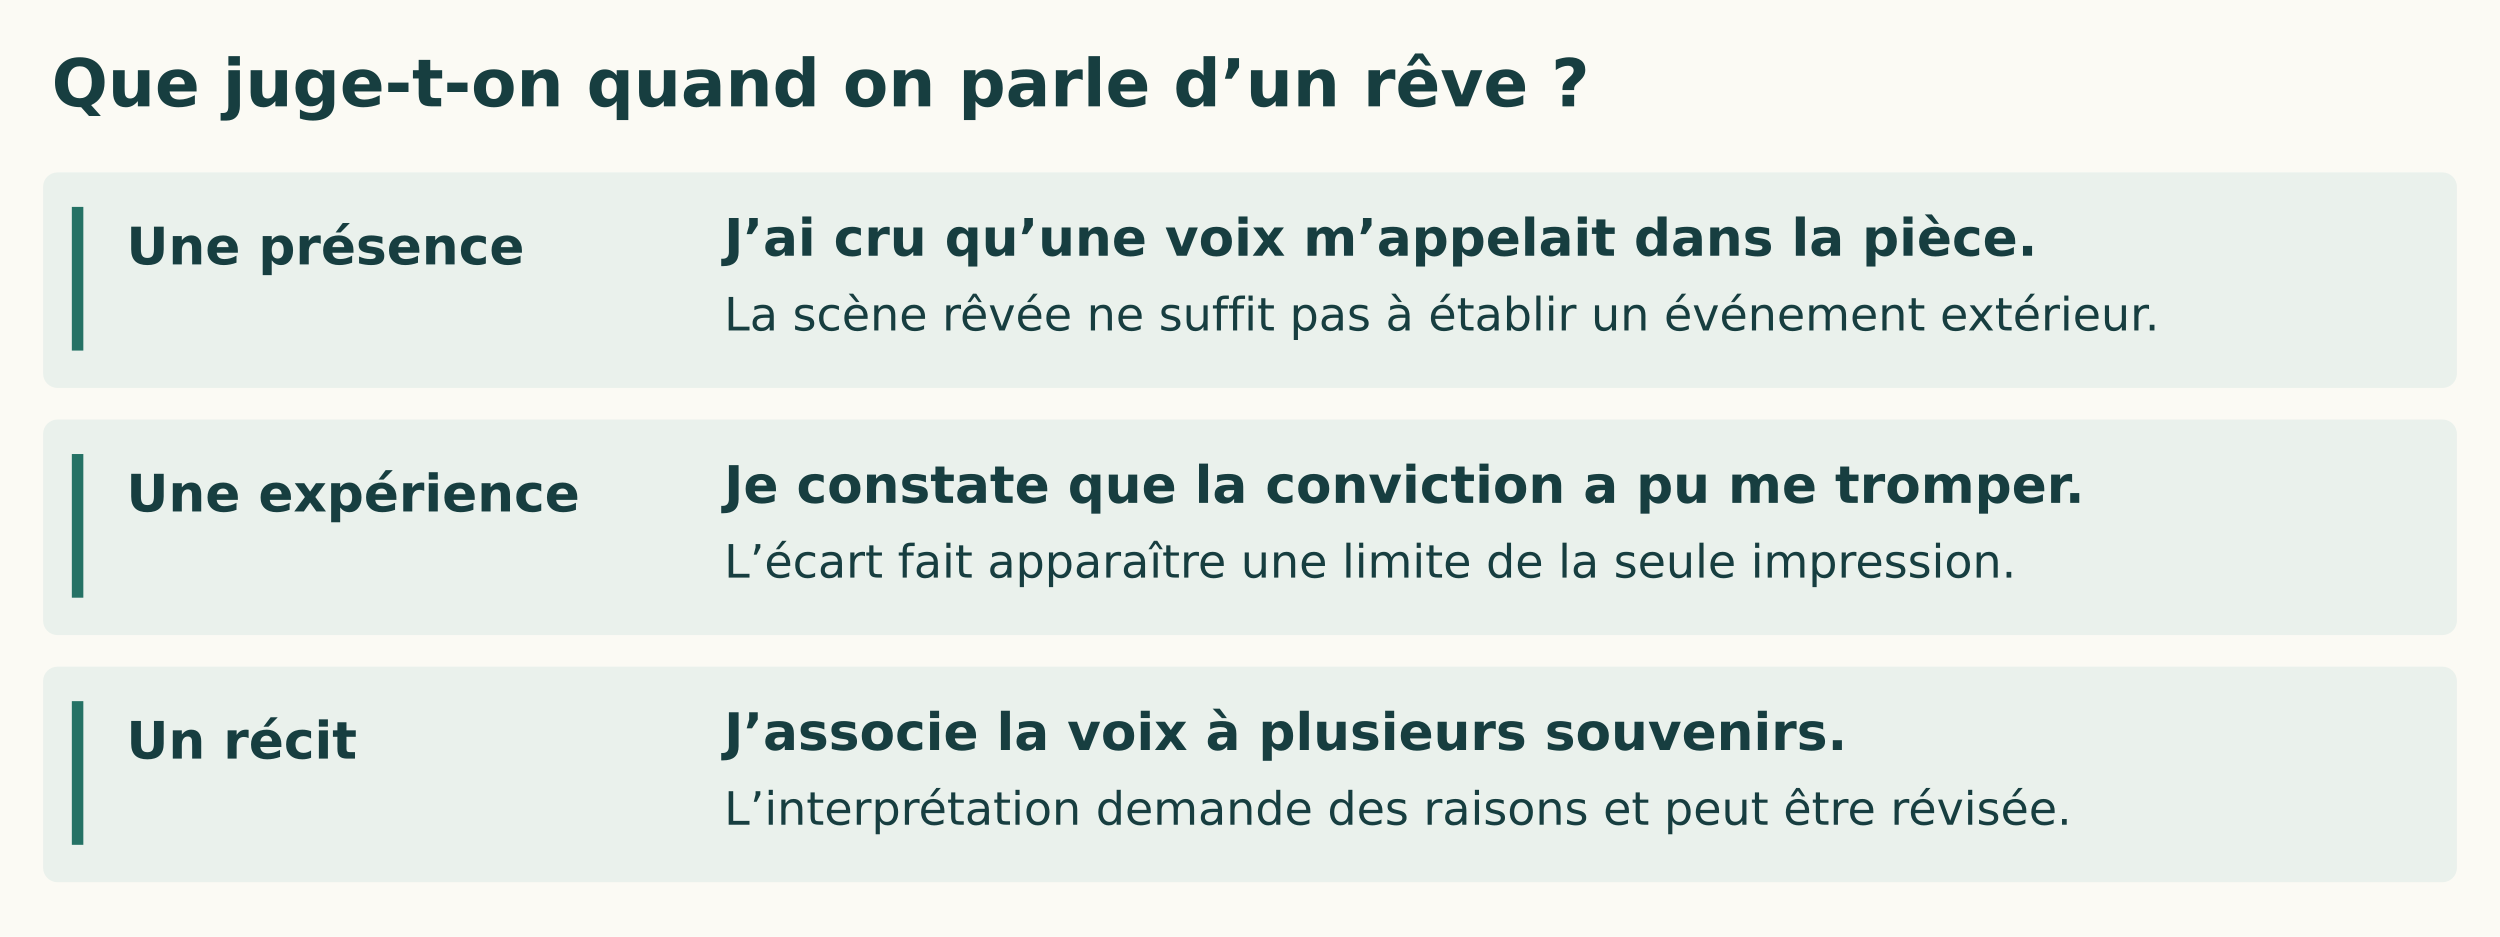
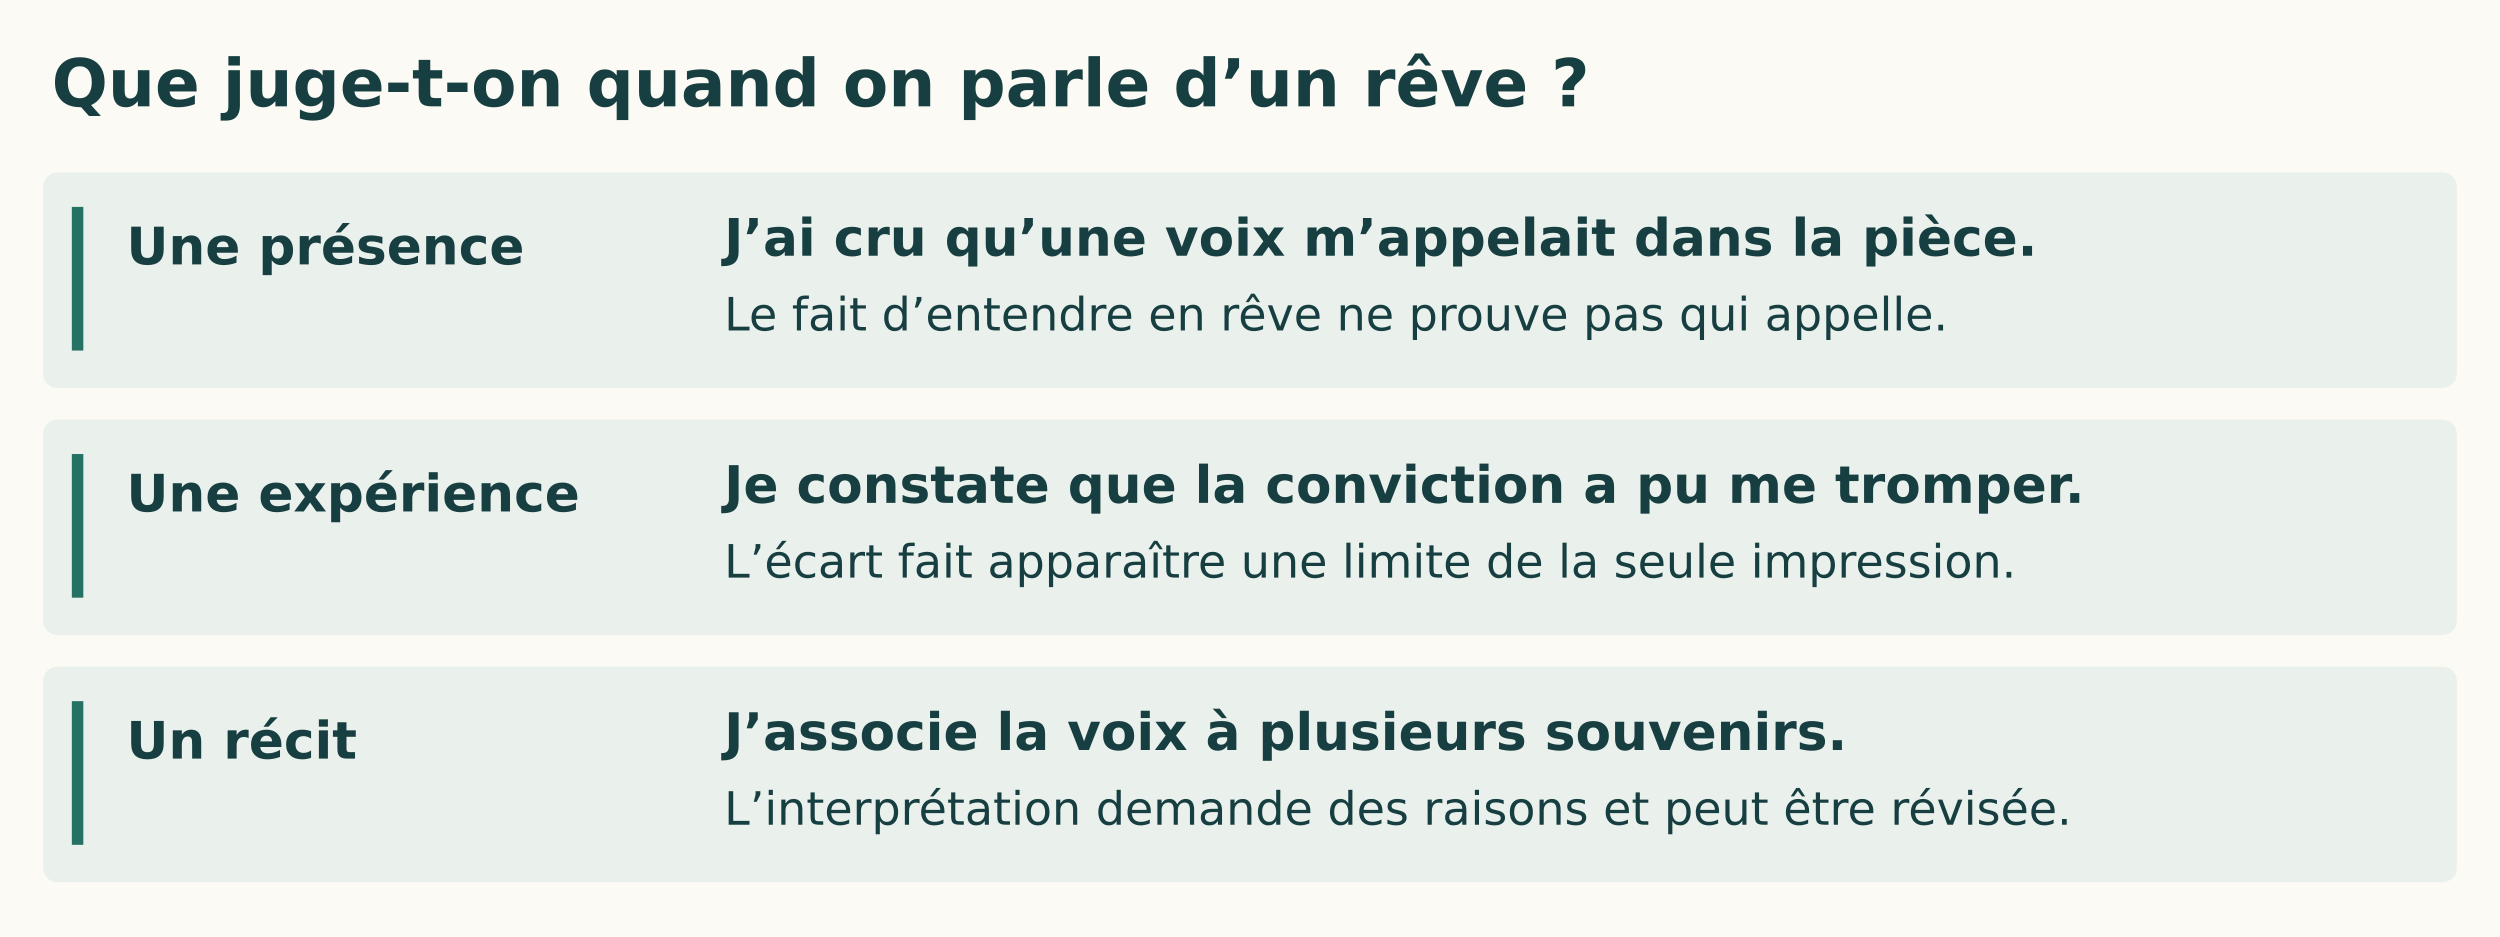
<svg xmlns="http://www.w3.org/2000/svg" viewBox="0 0 870 326" font-family="DejaVu Sans, sans-serif" fill="#173e40">
  <rect width="870" height="326" fill="#fbfaf4" />
  <text x="18" y="37" font-size="23" font-weight="700">Que juge-t-on quand on parle d’un rêve ?</text>
  <rect x="15" y="60" width="840" height="75" rx="5" fill="#eaf1ec" />
  <path d="M27 72v50" stroke="#257265" stroke-width="4" />
  <text x="44" y="92" font-size="18" font-weight="700">Une présence</text>
  <text x="252" y="89" font-size="18" font-weight="700">J’ai cru qu’une voix m’appelait dans la pièce.</text>
-   <text x="252" y="115" font-size="16" font-weight="400">La scène rêvée ne suffit pas à établir un événement extérieur.</text>
+   <text x="252" y="115" font-size="16" font-weight="400">Le fait d’entendre en rêve ne prouve pas qui appelle.</text>
  <rect x="15" y="146" width="840" height="75" rx="5" fill="#eaf1ec" />
  <path d="M27 158v50" stroke="#257265" stroke-width="4" />
  <text x="44" y="178" font-size="18" font-weight="700">Une expérience</text>
  <text x="252" y="175" font-size="18" font-weight="700">Je constate que la conviction a pu me tromper.</text>
  <text x="252" y="201" font-size="16" font-weight="400">L’écart fait apparaître une limite de la seule impression.</text>
  <rect x="15" y="232" width="840" height="75" rx="5" fill="#eaf1ec" />
  <path d="M27 244v50" stroke="#257265" stroke-width="4" />
  <text x="44" y="264" font-size="18" font-weight="700">Un récit</text>
  <text x="252" y="261" font-size="18" font-weight="700">J’associe la voix à plusieurs souvenirs.</text>
  <text x="252" y="287" font-size="16" font-weight="400">L’interprétation demande des raisons et peut être révisée.</text>
</svg>
